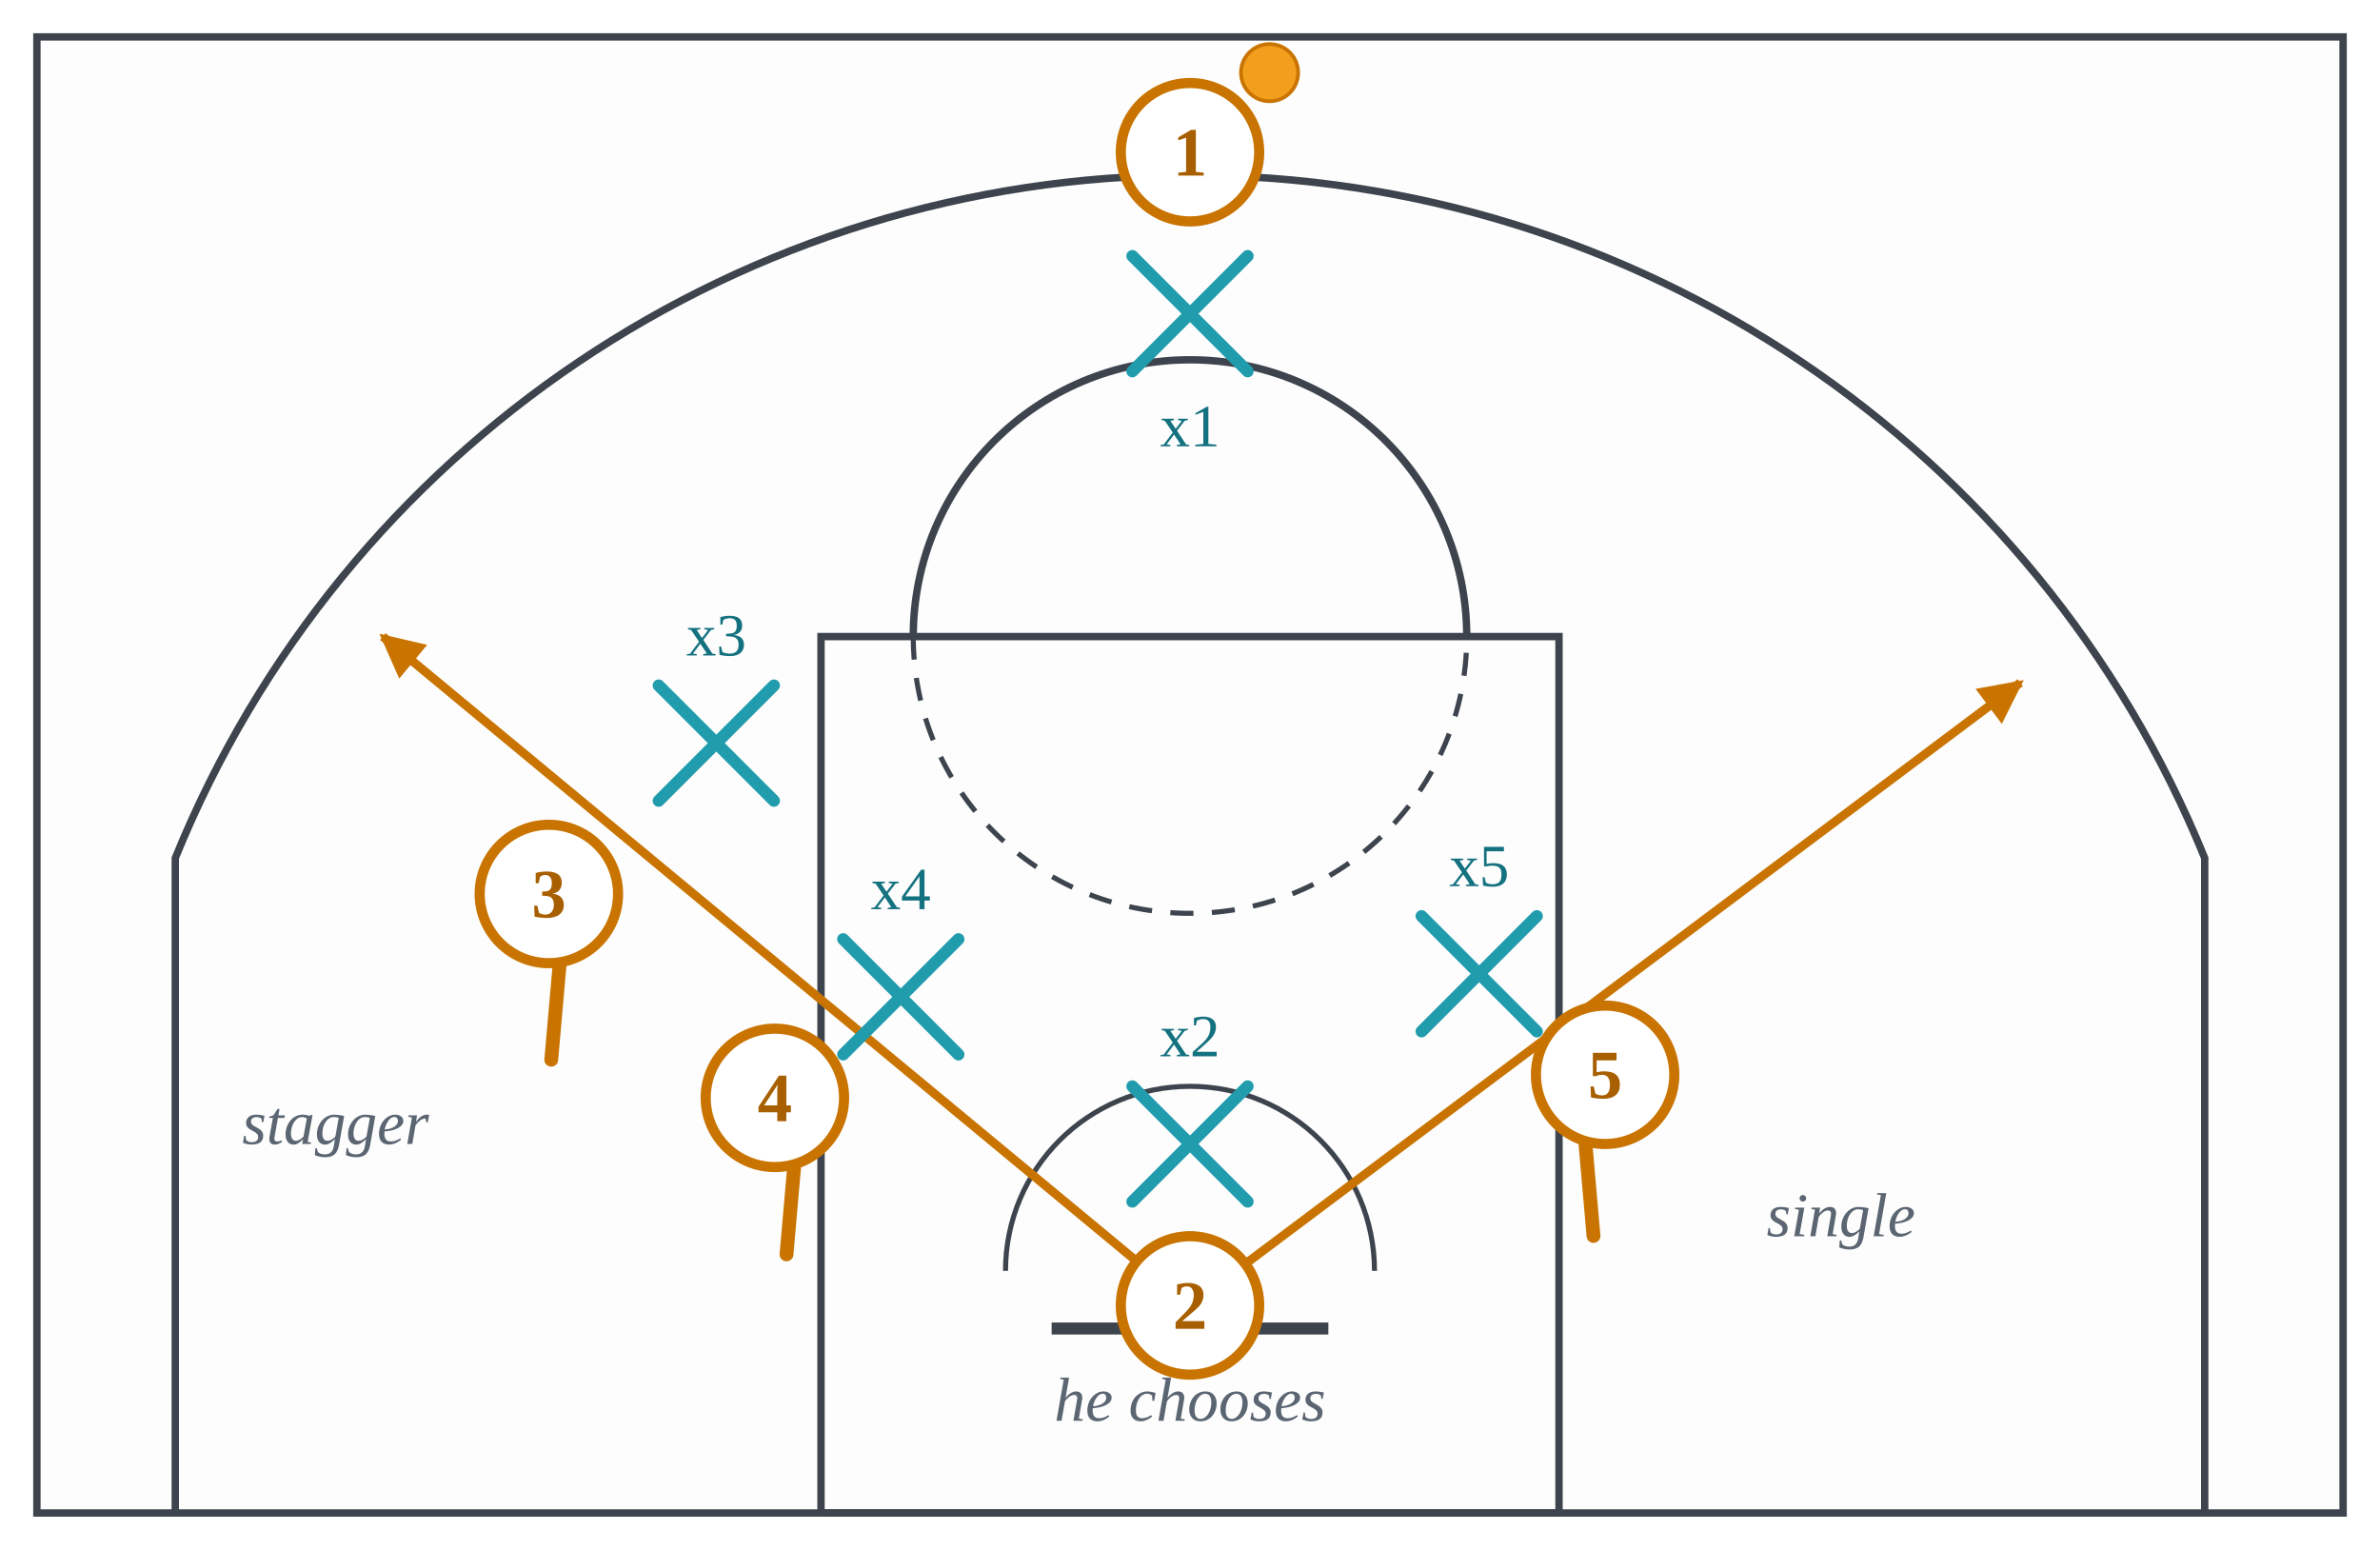
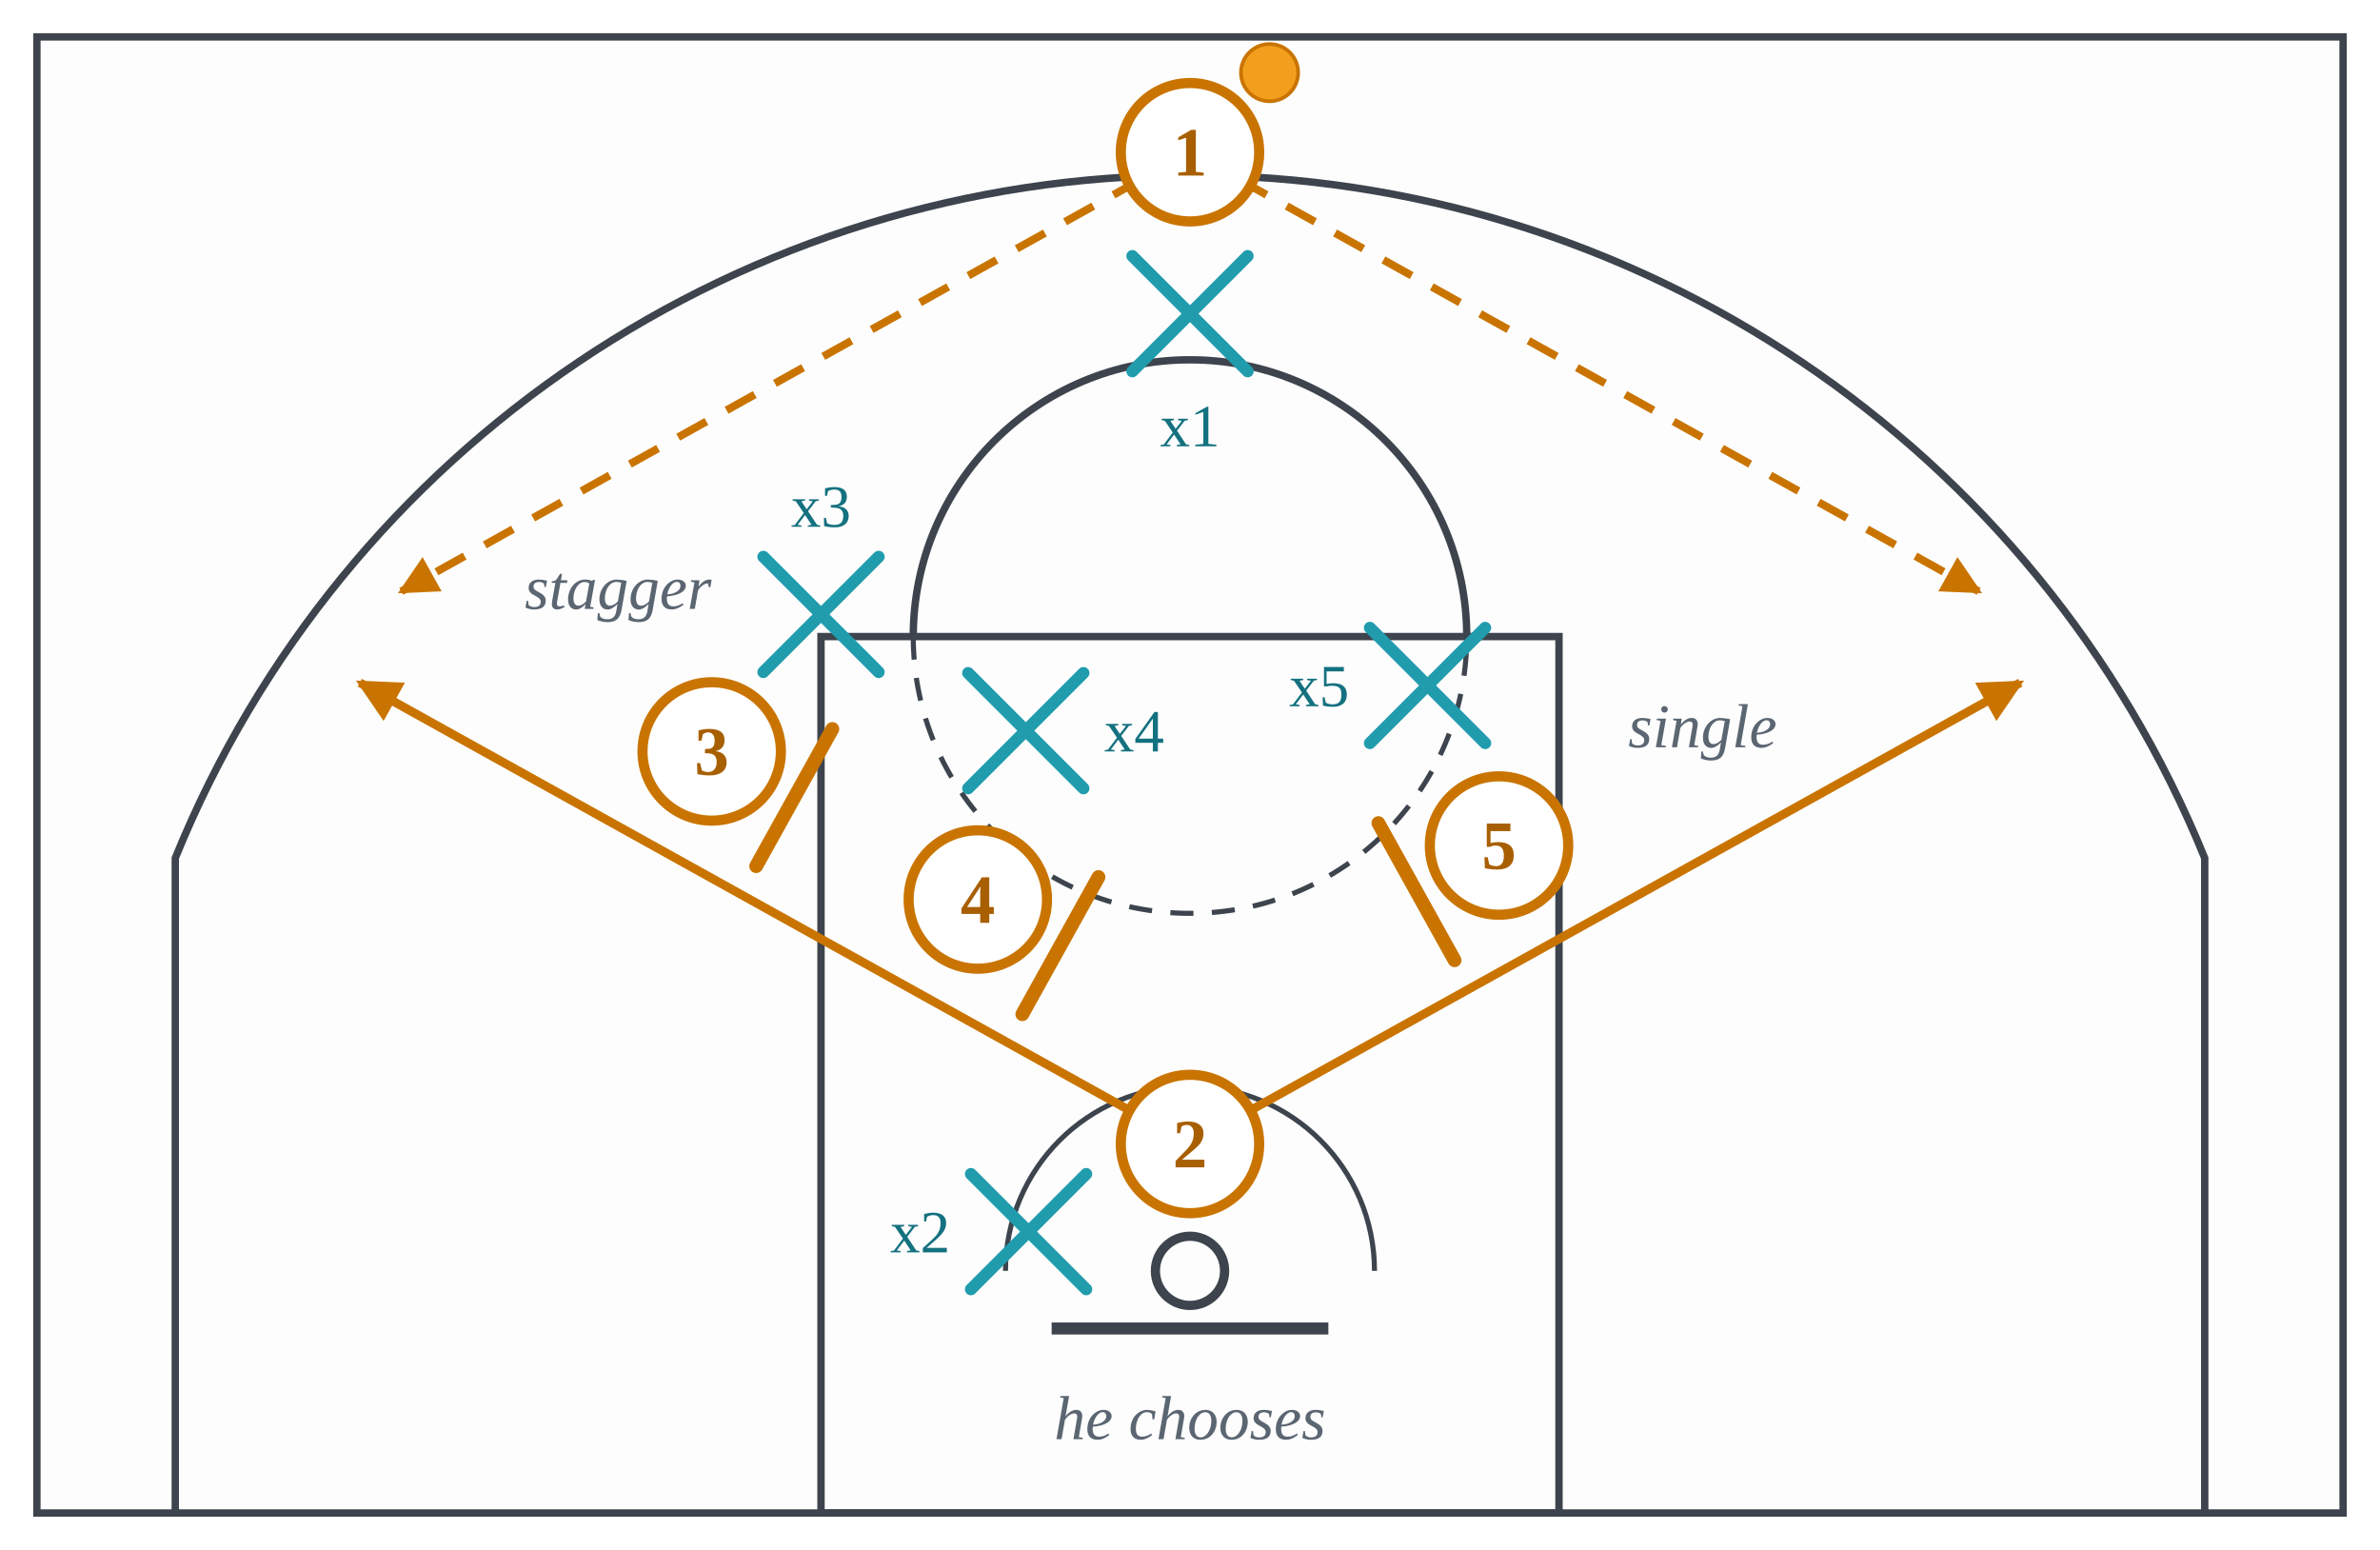
- <svg xmlns="http://www.w3.org/2000/svg" viewBox="0 0 516.0 336.0" width="516.0" role="img" aria-label="The ball is at the top. The shooter starts under the rim. To his right, one big stands on the right block facing the baseline: a single pin-down. To his left, two players stand in a line from the left block toward the left wing: a stagger. The shooter's defender is behind him. The shooter reads and runs one way; both paths are drawn, the single-screen side to the right wing and the stagger side to the left wing, and the pass from the top goes to whichever he chose." class="hd-court-svg">
+ <svg xmlns="http://www.w3.org/2000/svg" viewBox="0 0 516.0 336.0" width="516.0" role="img" aria-label="The ball is with the guard at the top of the key, his defender below him. The shooter stands in the lane just in front of the rim, with the rim and backboard showing below him and the label he chooses under the basket. His defender stands beside him to his left, on the baseline side. Two cut arrows leave the shooter, one up to the right wing and one up to the left wing. On the right, a single screener stands inside the right lane line on the paint side of that path, with his screen bar across the path on the side facing the rim, labeled single. On the left, two screeners stand in a line along the paint side of that path, the first inside the lane and the second just outside the left lane line, each with his screen bar across the path, labeled stagger. Each screener's defender stands above him, toward the ball. A dashed pass arrow runs from the top to each wing." class="hd-court-svg">
  <defs>
    <marker id="hd-arrow-o" viewBox="0 0 10 10" refX="9" refY="5" markerWidth="5" markerHeight="5" orient="auto-start-reverse">
      <path d="M 0 0 L 10 5 L 0 10 z" fill="var(--hd-offense, #C97400)" />
    </marker>
    <marker id="hd-arrow-d" viewBox="0 0 10 10" refX="9" refY="5" markerWidth="5" markerHeight="5" orient="auto-start-reverse">
      <path d="M 0 0 L 10 5 L 0 10 z" fill="var(--hd-defense, #209CAD)" />
    </marker>
  </defs>
  <rect x="8.0" y="8.0" width="500.0" height="320.0" fill="var(--court-floor, #fdfdfd)" stroke="var(--court-line, #3d444d)" stroke-width="1.6" />
  <path d="M 38.0 328.0 L 38.0 186.02 A 237.5 237.5 0 0 1 478.0 186.02 L 478.0 328.0" stroke="var(--court-line, #3d444d)" fill="none" stroke-width="1.6" />
  <rect x="178.0" y="138.0" width="160.0" height="190.0" stroke="var(--court-line, #3d444d)" fill="none" stroke-width="1.6" />
  <path d="M 198.0 138.0 A 60.0 60.0 0 0 1 318.0 138.0" stroke="var(--court-line, #3d444d)" fill="none" stroke-width="1.6" />
  <path d="M 198.0 138.0 A 60.0 60.0 0 0 0 318.0 138.0" stroke="var(--court-line, #3d444d)" fill="none" stroke-width="1.1" stroke-dasharray="5 4" />
  <path d="M 218.0 275.5 A 40.0 40.0 0 0 1 298.0 275.5" stroke="var(--court-line, #3d444d)" fill="none" stroke-width="1.1" />
  <line x1="228.0" y1="288.0" x2="288.0" y2="288.0" stroke="var(--court-line, #3d444d)" stroke-width="2.6" />
  <circle cx="258.0" cy="275.5" r="7.5" stroke="var(--court-line, #3d444d)" fill="none" stroke-width="2" />
-   <line x1="345.482" y1="267.935" x2="342.518" y2="234.065" stroke="var(--hd-offense, #C97400)" stroke-width="3" stroke-linecap="round" />
-   <line x1="170.518" y1="271.935" x2="173.482" y2="238.065" stroke="var(--hd-offense, #C97400)" stroke-width="3" stroke-linecap="round" />
-   <line x1="119.518" y1="229.735" x2="122.482" y2="195.865" stroke="var(--hd-offense, #C97400)" stroke-width="3" stroke-linecap="round" />
-   <line x1="258.0" y1="283.0" x2="438.0" y2="148.0" stroke="var(--hd-offense, #C97400)" fill="none" marker-end="url(#hd-arrow-o)" stroke-width="1.9" />
-   <line x1="258.0" y1="283.0" x2="83.0" y2="138.0" stroke="var(--hd-offense, #C97400)" fill="none" marker-end="url(#hd-arrow-o)" stroke-width="1.9" />
+   <line x1="315.355" y1="208.161" x2="298.845" y2="178.439" stroke="var(--hd-offense, #C97400)" stroke-width="3" stroke-linecap="round" />
+   <line x1="238.155" y1="190.139" x2="221.645" y2="219.861" stroke="var(--hd-offense, #C97400)" stroke-width="3" stroke-linecap="round" />
+   <line x1="180.455" y1="158.039" x2="163.945" y2="187.761" stroke="var(--hd-offense, #C97400)" stroke-width="3" stroke-linecap="round" />
+   <line x1="258.0" y1="248.0" x2="438.0" y2="148.0" stroke="var(--hd-offense, #C97400)" fill="none" marker-end="url(#hd-arrow-o)" stroke-width="1.9" />
+   <line x1="258.0" y1="248.0" x2="78.0" y2="148.0" stroke="var(--hd-offense, #C97400)" fill="none" marker-end="url(#hd-arrow-o)" stroke-width="1.9" />
+   <line x1="258.0" y1="33.0" x2="429.0" y2="128.2" stroke="var(--hd-offense, #C97400)" fill="none" marker-end="url(#hd-arrow-o)" stroke-width="1.7" stroke-dasharray="7 5" />
+   <line x1="258.0" y1="33.0" x2="87.0" y2="128.2" stroke="var(--hd-offense, #C97400)" fill="none" marker-end="url(#hd-arrow-o)" stroke-width="1.7" stroke-dasharray="7 5" />
  <circle cx="258.0" cy="33.0" r="15.0" fill="var(--court-floor, #fff)" stroke="var(--hd-offense, #C97400)" stroke-width="2.2" />
  <text x="258.0" y="33.0" text-anchor="middle" dominant-baseline="central" font-size="15.0" font-weight="600" fill="var(--hd-offense-ink, #A85F00)">1</text>
  <circle cx="275.25" cy="15.75" r="6.2" fill="#F39F1E" stroke="var(--hd-offense, #C97400)" stroke-width="0.8" />
-   <circle cx="258.0" cy="283.0" r="15.0" fill="var(--court-floor, #fff)" stroke="var(--hd-offense, #C97400)" stroke-width="2.2" />
-   <text x="258.0" y="283.0" text-anchor="middle" dominant-baseline="central" font-size="15.0" font-weight="600" fill="var(--hd-offense-ink, #A85F00)">2</text>
-   <circle cx="348.0" cy="233.0" r="15.0" fill="var(--court-floor, #fff)" stroke="var(--hd-offense, #C97400)" stroke-width="2.2" />
-   <text x="348.0" y="233.0" text-anchor="middle" dominant-baseline="central" font-size="15.0" font-weight="600" fill="var(--hd-offense-ink, #A85F00)">5</text>
-   <circle cx="168.0" cy="238.0" r="15.0" fill="var(--court-floor, #fff)" stroke="var(--hd-offense, #C97400)" stroke-width="2.2" />
-   <text x="168.0" y="238.0" text-anchor="middle" dominant-baseline="central" font-size="15.0" font-weight="600" fill="var(--hd-offense-ink, #A85F00)">4</text>
-   <circle cx="119.0" cy="193.8" r="15.0" fill="var(--court-floor, #fff)" stroke="var(--hd-offense, #C97400)" stroke-width="2.2" />
-   <text x="119.0" y="193.8" text-anchor="middle" dominant-baseline="central" font-size="15.0" font-weight="600" fill="var(--hd-offense-ink, #A85F00)">3</text>
+   <circle cx="258.0" cy="248.0" r="15.0" fill="var(--court-floor, #fff)" stroke="var(--hd-offense, #C97400)" stroke-width="2.2" />
+   <text x="258.0" y="248.0" text-anchor="middle" dominant-baseline="central" font-size="15.0" font-weight="600" fill="var(--hd-offense-ink, #A85F00)">2</text>
+   <circle cx="325.0" cy="183.3" r="15.0" fill="var(--court-floor, #fff)" stroke="var(--hd-offense, #C97400)" stroke-width="2.2" />
+   <text x="325.0" y="183.3" text-anchor="middle" dominant-baseline="central" font-size="15.0" font-weight="600" fill="var(--hd-offense-ink, #A85F00)">5</text>
+   <circle cx="212.0" cy="195.0" r="15.0" fill="var(--court-floor, #fff)" stroke="var(--hd-offense, #C97400)" stroke-width="2.2" />
+   <text x="212.0" y="195.0" text-anchor="middle" dominant-baseline="central" font-size="15.0" font-weight="600" fill="var(--hd-offense-ink, #A85F00)">4</text>
+   <circle cx="154.3" cy="162.9" r="15.0" fill="var(--court-floor, #fff)" stroke="var(--hd-offense, #C97400)" stroke-width="2.2" />
+   <text x="154.3" y="162.9" text-anchor="middle" dominant-baseline="central" font-size="15.0" font-weight="600" fill="var(--hd-offense-ink, #A85F00)">3</text>
  <line x1="245.5" y1="55.5" x2="270.5" y2="80.5" stroke="var(--hd-defense, #209CAD)" stroke-width="2.6" stroke-linecap="round" />
  <line x1="245.5" y1="80.5" x2="270.5" y2="55.5" stroke="var(--hd-defense, #209CAD)" stroke-width="2.6" stroke-linecap="round" />
  <text x="258.0" y="96.75" text-anchor="middle" font-size="13.0" fill="var(--hd-defense-ink, #14717F)">x1</text>
-   <line x1="245.5" y1="235.5" x2="270.5" y2="260.5" stroke="var(--hd-defense, #209CAD)" stroke-width="2.6" stroke-linecap="round" />
-   <line x1="245.5" y1="260.5" x2="270.5" y2="235.5" stroke="var(--hd-defense, #209CAD)" stroke-width="2.6" stroke-linecap="round" />
-   <text x="258.0" y="229.0" text-anchor="middle" font-size="13.0" fill="var(--hd-defense-ink, #14717F)">x2</text>
-   <line x1="308.2" y1="198.6" x2="333.2" y2="223.6" stroke="var(--hd-defense, #209CAD)" stroke-width="2.6" stroke-linecap="round" />
-   <line x1="308.2" y1="223.6" x2="333.2" y2="198.6" stroke="var(--hd-defense, #209CAD)" stroke-width="2.6" stroke-linecap="round" />
-   <text x="320.7" y="192.1" text-anchor="middle" font-size="13.0" fill="var(--hd-defense-ink, #14717F)">x5</text>
-   <line x1="182.8" y1="203.6" x2="207.8" y2="228.6" stroke="var(--hd-defense, #209CAD)" stroke-width="2.6" stroke-linecap="round" />
-   <line x1="182.8" y1="228.6" x2="207.8" y2="203.6" stroke="var(--hd-defense, #209CAD)" stroke-width="2.6" stroke-linecap="round" />
-   <text x="195.3" y="197.1" text-anchor="middle" font-size="13.0" fill="var(--hd-defense-ink, #14717F)">x4</text>
-   <line x1="142.8" y1="148.6" x2="167.8" y2="173.6" stroke="var(--hd-defense, #209CAD)" stroke-width="2.6" stroke-linecap="round" />
-   <line x1="142.8" y1="173.6" x2="167.8" y2="148.6" stroke="var(--hd-defense, #209CAD)" stroke-width="2.6" stroke-linecap="round" />
-   <text x="155.3" y="142.1" text-anchor="middle" font-size="13.0" fill="var(--hd-defense-ink, #14717F)">x3</text>
-   <text x="383.0" y="268.0" text-anchor="start" font-size="13.5" font-style="italic" fill="var(--hd-muted, #5b6672)">single</text>
-   <text x="93.0" y="248.0" text-anchor="end" font-size="13.5" font-style="italic" fill="var(--hd-muted, #5b6672)">stagger</text>
-   <text x="258.0" y="308.0" text-anchor="middle" font-size="13.5" font-style="italic" fill="var(--hd-muted, #5b6672)">he chooses</text>
+   <line x1="210.5" y1="254.5" x2="235.5" y2="279.5" stroke="var(--hd-defense, #209CAD)" stroke-width="2.6" stroke-linecap="round" />
+   <line x1="210.5" y1="279.5" x2="235.5" y2="254.5" stroke="var(--hd-defense, #209CAD)" stroke-width="2.6" stroke-linecap="round" />
+   <text x="206.0" y="271.5" text-anchor="end" font-size="13.0" fill="var(--hd-defense-ink, #14717F)">x2</text>
+   <line x1="297.0" y1="136.1" x2="322.0" y2="161.1" stroke="var(--hd-defense, #209CAD)" stroke-width="2.6" stroke-linecap="round" />
+   <line x1="297.0" y1="161.1" x2="322.0" y2="136.1" stroke="var(--hd-defense, #209CAD)" stroke-width="2.6" stroke-linecap="round" />
+   <text x="292.5" y="153.1" text-anchor="end" font-size="13.0" fill="var(--hd-defense-ink, #14717F)">x5</text>
+   <line x1="209.9" y1="145.9" x2="234.9" y2="170.9" stroke="var(--hd-defense, #209CAD)" stroke-width="2.6" stroke-linecap="round" />
+   <line x1="209.9" y1="170.9" x2="234.9" y2="145.9" stroke="var(--hd-defense, #209CAD)" stroke-width="2.6" stroke-linecap="round" />
+   <text x="239.4" y="162.9" text-anchor="start" font-size="13.0" fill="var(--hd-defense-ink, #14717F)">x4</text>
+   <line x1="165.5" y1="120.7" x2="190.5" y2="145.7" stroke="var(--hd-defense, #209CAD)" stroke-width="2.6" stroke-linecap="round" />
+   <line x1="165.5" y1="145.7" x2="190.5" y2="120.7" stroke="var(--hd-defense, #209CAD)" stroke-width="2.6" stroke-linecap="round" />
+   <text x="178.0" y="114.2" text-anchor="middle" font-size="13.0" fill="var(--hd-defense-ink, #14717F)">x3</text>
+   <text x="353.0" y="162.0" text-anchor="start" font-size="13.5" font-style="italic" fill="var(--hd-muted, #5b6672)">single</text>
+   <text x="134.0" y="132.0" text-anchor="middle" font-size="13.5" font-style="italic" fill="var(--hd-muted, #5b6672)">stagger</text>
+   <text x="258.0" y="312.0" text-anchor="middle" font-size="13.5" font-style="italic" fill="var(--hd-muted, #5b6672)">he chooses</text>
</svg>
